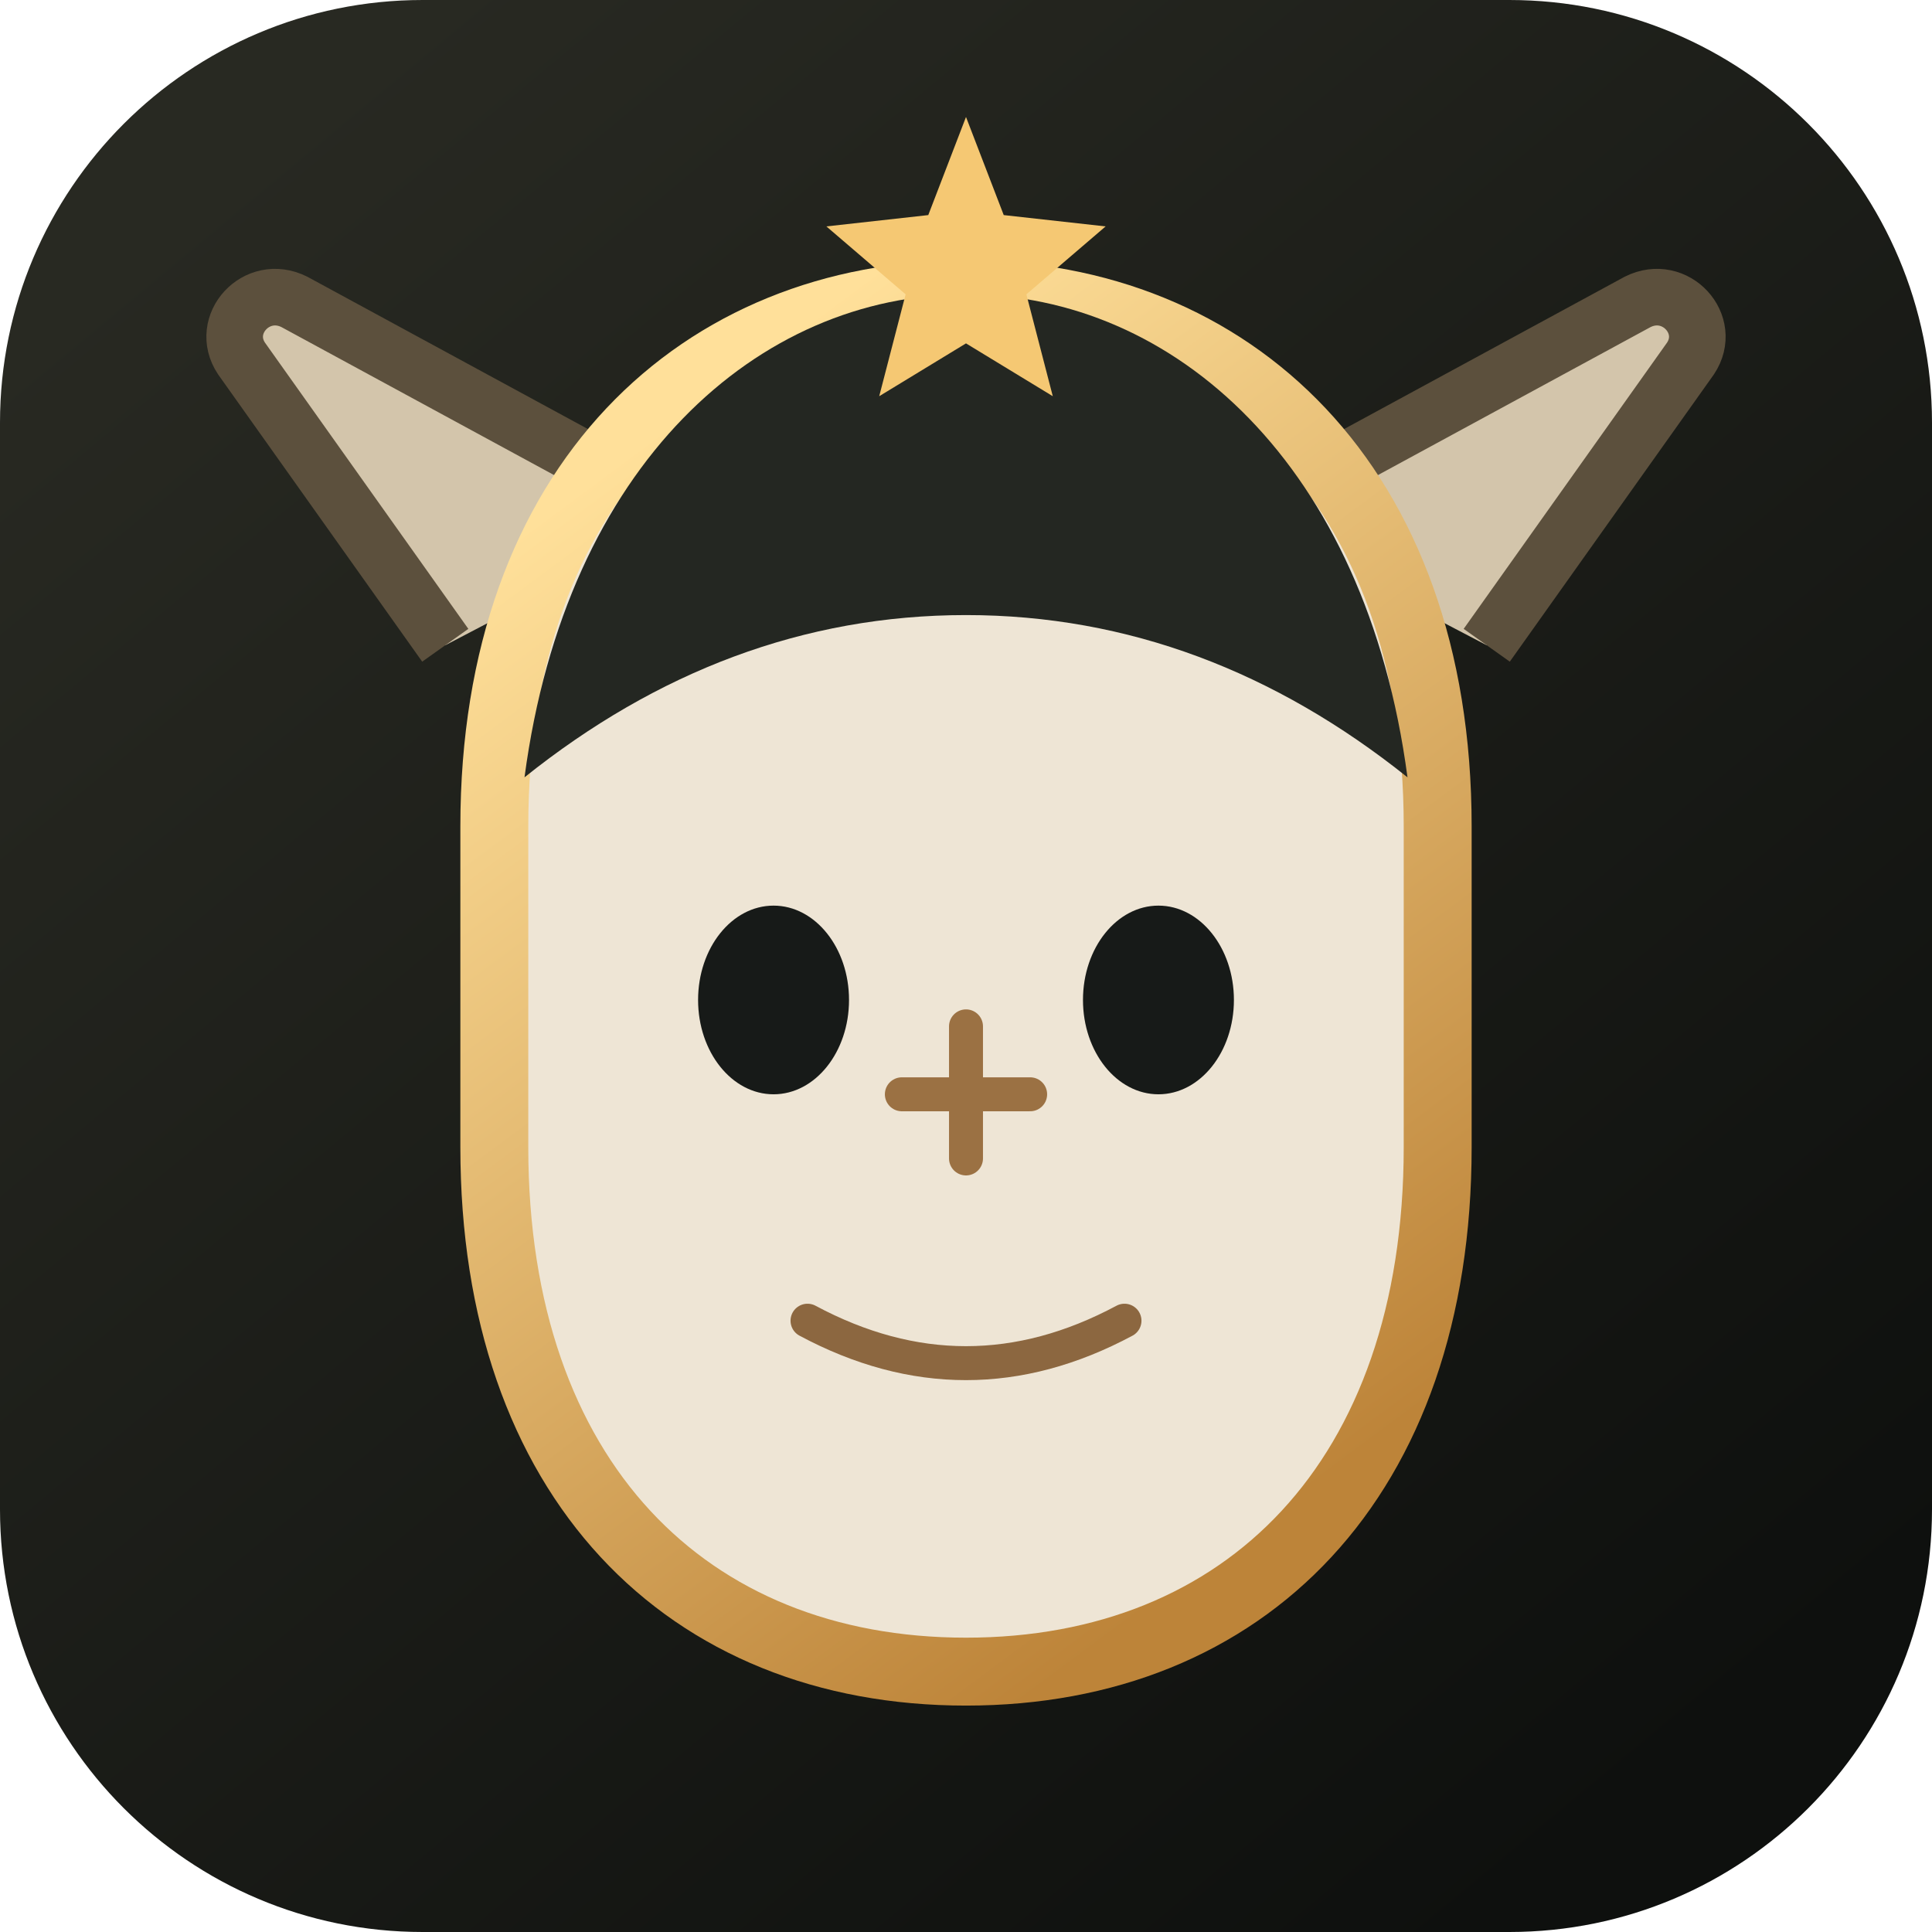
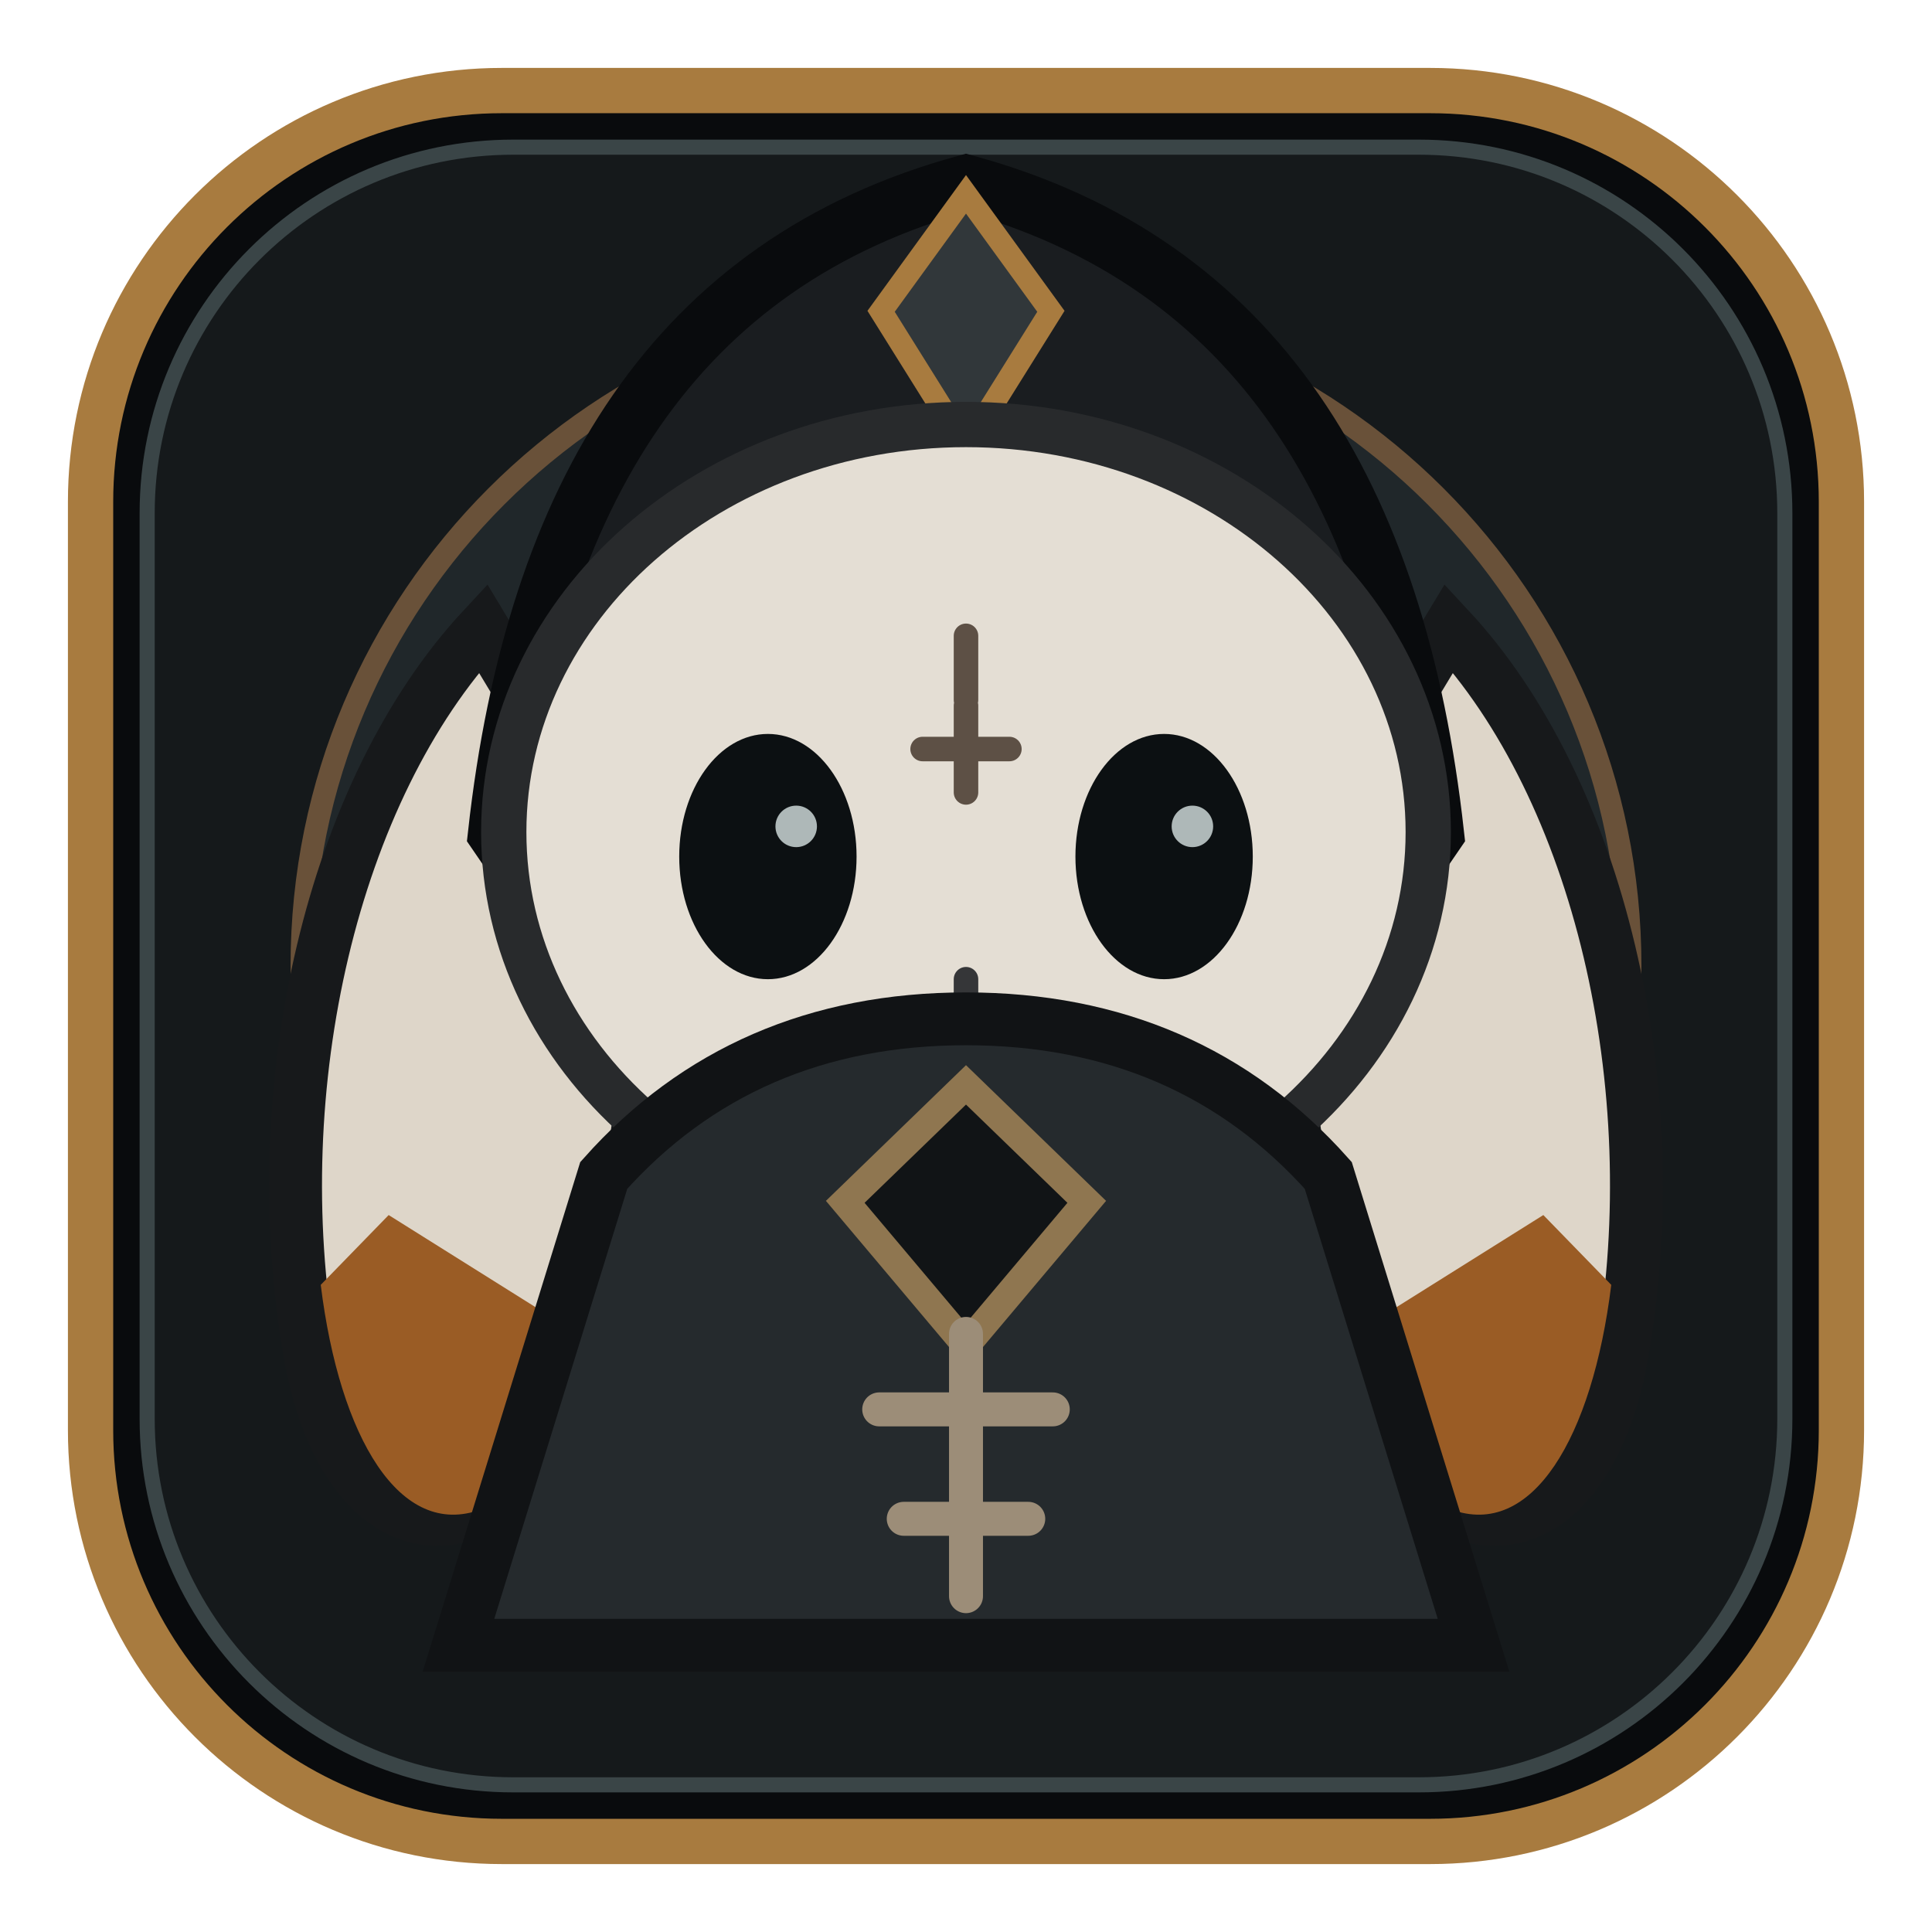
- <svg xmlns="http://www.w3.org/2000/svg" viewBox="0 0 512 512">
-   <defs>
-     <linearGradient id="bg" x1="72" y1="34" x2="438" y2="474" gradientUnits="userSpaceOnUse">
-       <stop stop-color="#282922" />
-       <stop offset="1" stop-color="#0e100e" />
-     </linearGradient>
-     <linearGradient id="gold" x1="158" y1="126" x2="354" y2="390" gradientUnits="userSpaceOnUse">
-       <stop stop-color="#ffe09a" />
-       <stop offset="1" stop-color="#bd8439" />
-     </linearGradient>
-   </defs>
-   <rect width="512" height="512" rx="112" fill="url(#bg)" />
-   <path d="M118 171 64 95c-6-9 4-20 14-15l105 57M394 171l54-76c6-9-4-20-14-15l-105 57" fill="#d3c5ab" stroke="#5c503d" stroke-width="15" stroke-linejoin="round" />
-   <path d="M131 219c0-91 55-141 125-141s125 50 125 141v85c0 88-51 139-125 139s-125-51-125-139Z" fill="#eee5d5" stroke="url(#gold)" stroke-width="18" />
-   <path d="M139 206c11-83 62-128 117-128s106 45 117 128c-35-28-74-43-117-43s-82 15-117 43Z" fill="#242722" />
-   <ellipse cx="205" cy="265" rx="20" ry="25" fill="#171a18" />
-   <ellipse cx="307" cy="265" rx="20" ry="25" fill="#171a18" />
-   <path d="M256 272v35M239 290h34" stroke="#9b7143" stroke-width="9" stroke-linecap="round" />
-   <path d="M214 350c28 15 56 15 84 0" fill="none" stroke="#8c6740" stroke-width="9" stroke-linecap="round" />
-   <path d="m256 31 10 26 27 3-21 18 7 27-23-14-23 14 7-27-21-18 27-3Z" fill="#f5c873" />
+ <svg xmlns="http://www.w3.org/2000/svg" viewBox="0 0 1024 1024" role="img" aria-labelledby="title description">
+   <rect x="48" y="48" width="928" height="928" rx="218" fill="#090b0d" stroke="#a87b3f" stroke-width="24" />
+   <rect x="78" y="78" width="868" height="868" rx="194" fill="#15191b" stroke="#3a4547" stroke-width="8" />
+   <circle cx="512" cy="512" r="352" fill="#20272a" stroke="#695139" stroke-width="12" />
+   <path d="M256 333c-80 86-116 243-92 383 11 66 47 104 91 84 60-28 82-159 95-311Z" fill="#ded6c9" stroke="#17191b" stroke-width="28" />
+   <path d="M768 333c80 86 116 243 92 383-11 66-47 104-91 84-60-28-82-159-95-311Z" fill="#ded6c9" stroke="#17191b" stroke-width="28" />
+   <path d="M170 681c10 81 42 135 85 119 26-10 47-42 61-87l-110-69Z" fill="#9a5c25" />
+   <path d="M854 681c-10 81-42 135-85 119-26-10-47-42-61-87l110-69Z" fill="#9a5c25" />
+   <path d="M263 442c20-180 95-303 249-345 154 42 229 165 249 345l-100 146H363Z" fill="#1a1d20" stroke="#090b0d" stroke-width="30" />
+   <path d="m512 103 45 62-45 72-45-72Z" fill="#31373a" stroke="#a87b3f" stroke-width="12" />
+   <ellipse cx="512" cy="441" rx="245" ry="216" fill="#e4ded4" stroke="#282a2c" stroke-width="24" />
+   <ellipse cx="407" cy="454" rx="47" ry="65" fill="#0c1012" />
+   <ellipse cx="617" cy="454" rx="47" ry="65" fill="#0c1012" />
+   <circle cx="422" cy="438" r="11" fill="#aeb8b8" />
+   <circle cx="632" cy="438" r="11" fill="#aeb8b8" />
+   <path d="M512 337v34M489 397h46M512 374v46" fill="none" stroke="#5d5045" stroke-width="13" stroke-linecap="round" />
+   <path d="M512 519v52M484 545h56" fill="none" stroke="#353638" stroke-width="13" stroke-linecap="round" />
+   <path d="M320 623c49-55 113-83 192-83s143 28 192 83l77 249H243Z" fill="#252a2d" stroke="#111315" stroke-width="28" />
+   <path d="m512 575 64 62-64 76-64-76Z" fill="#111416" stroke="#8f7650" stroke-width="15" />
+   <path d="M512 707v139M466 747h92M479 805h66" fill="none" stroke="#9c8d78" stroke-width="18" stroke-linecap="round" />
</svg>
